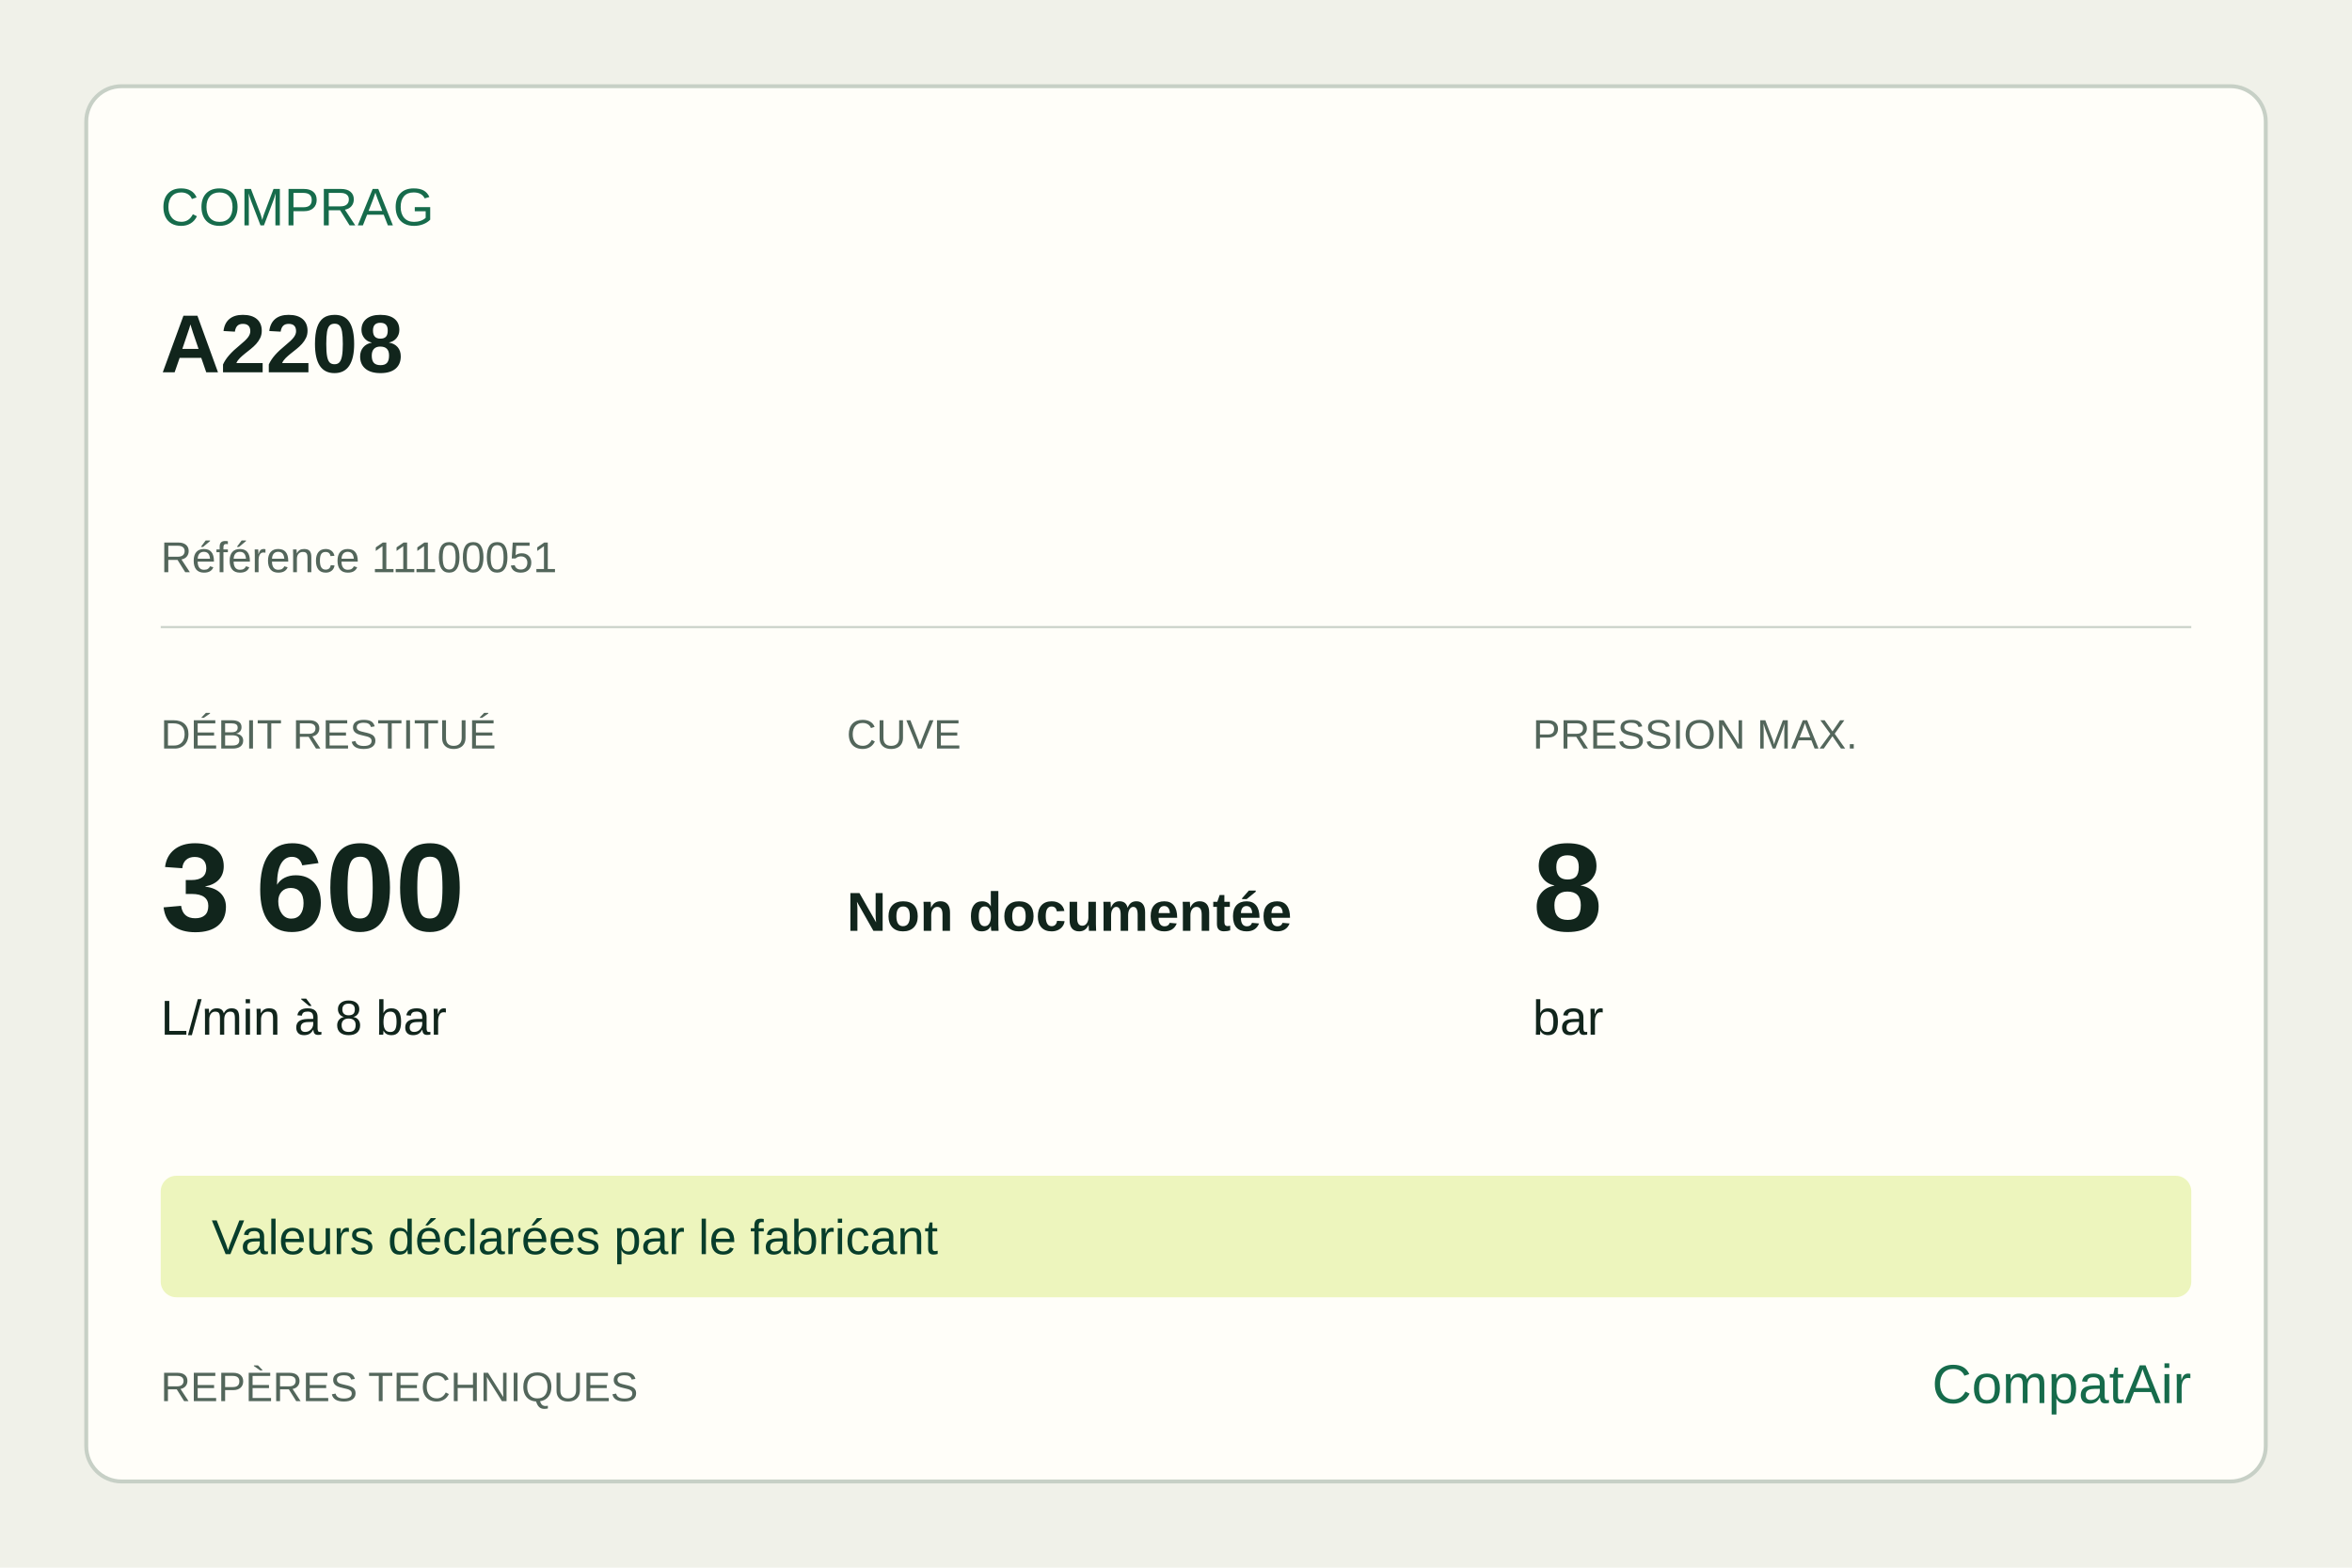
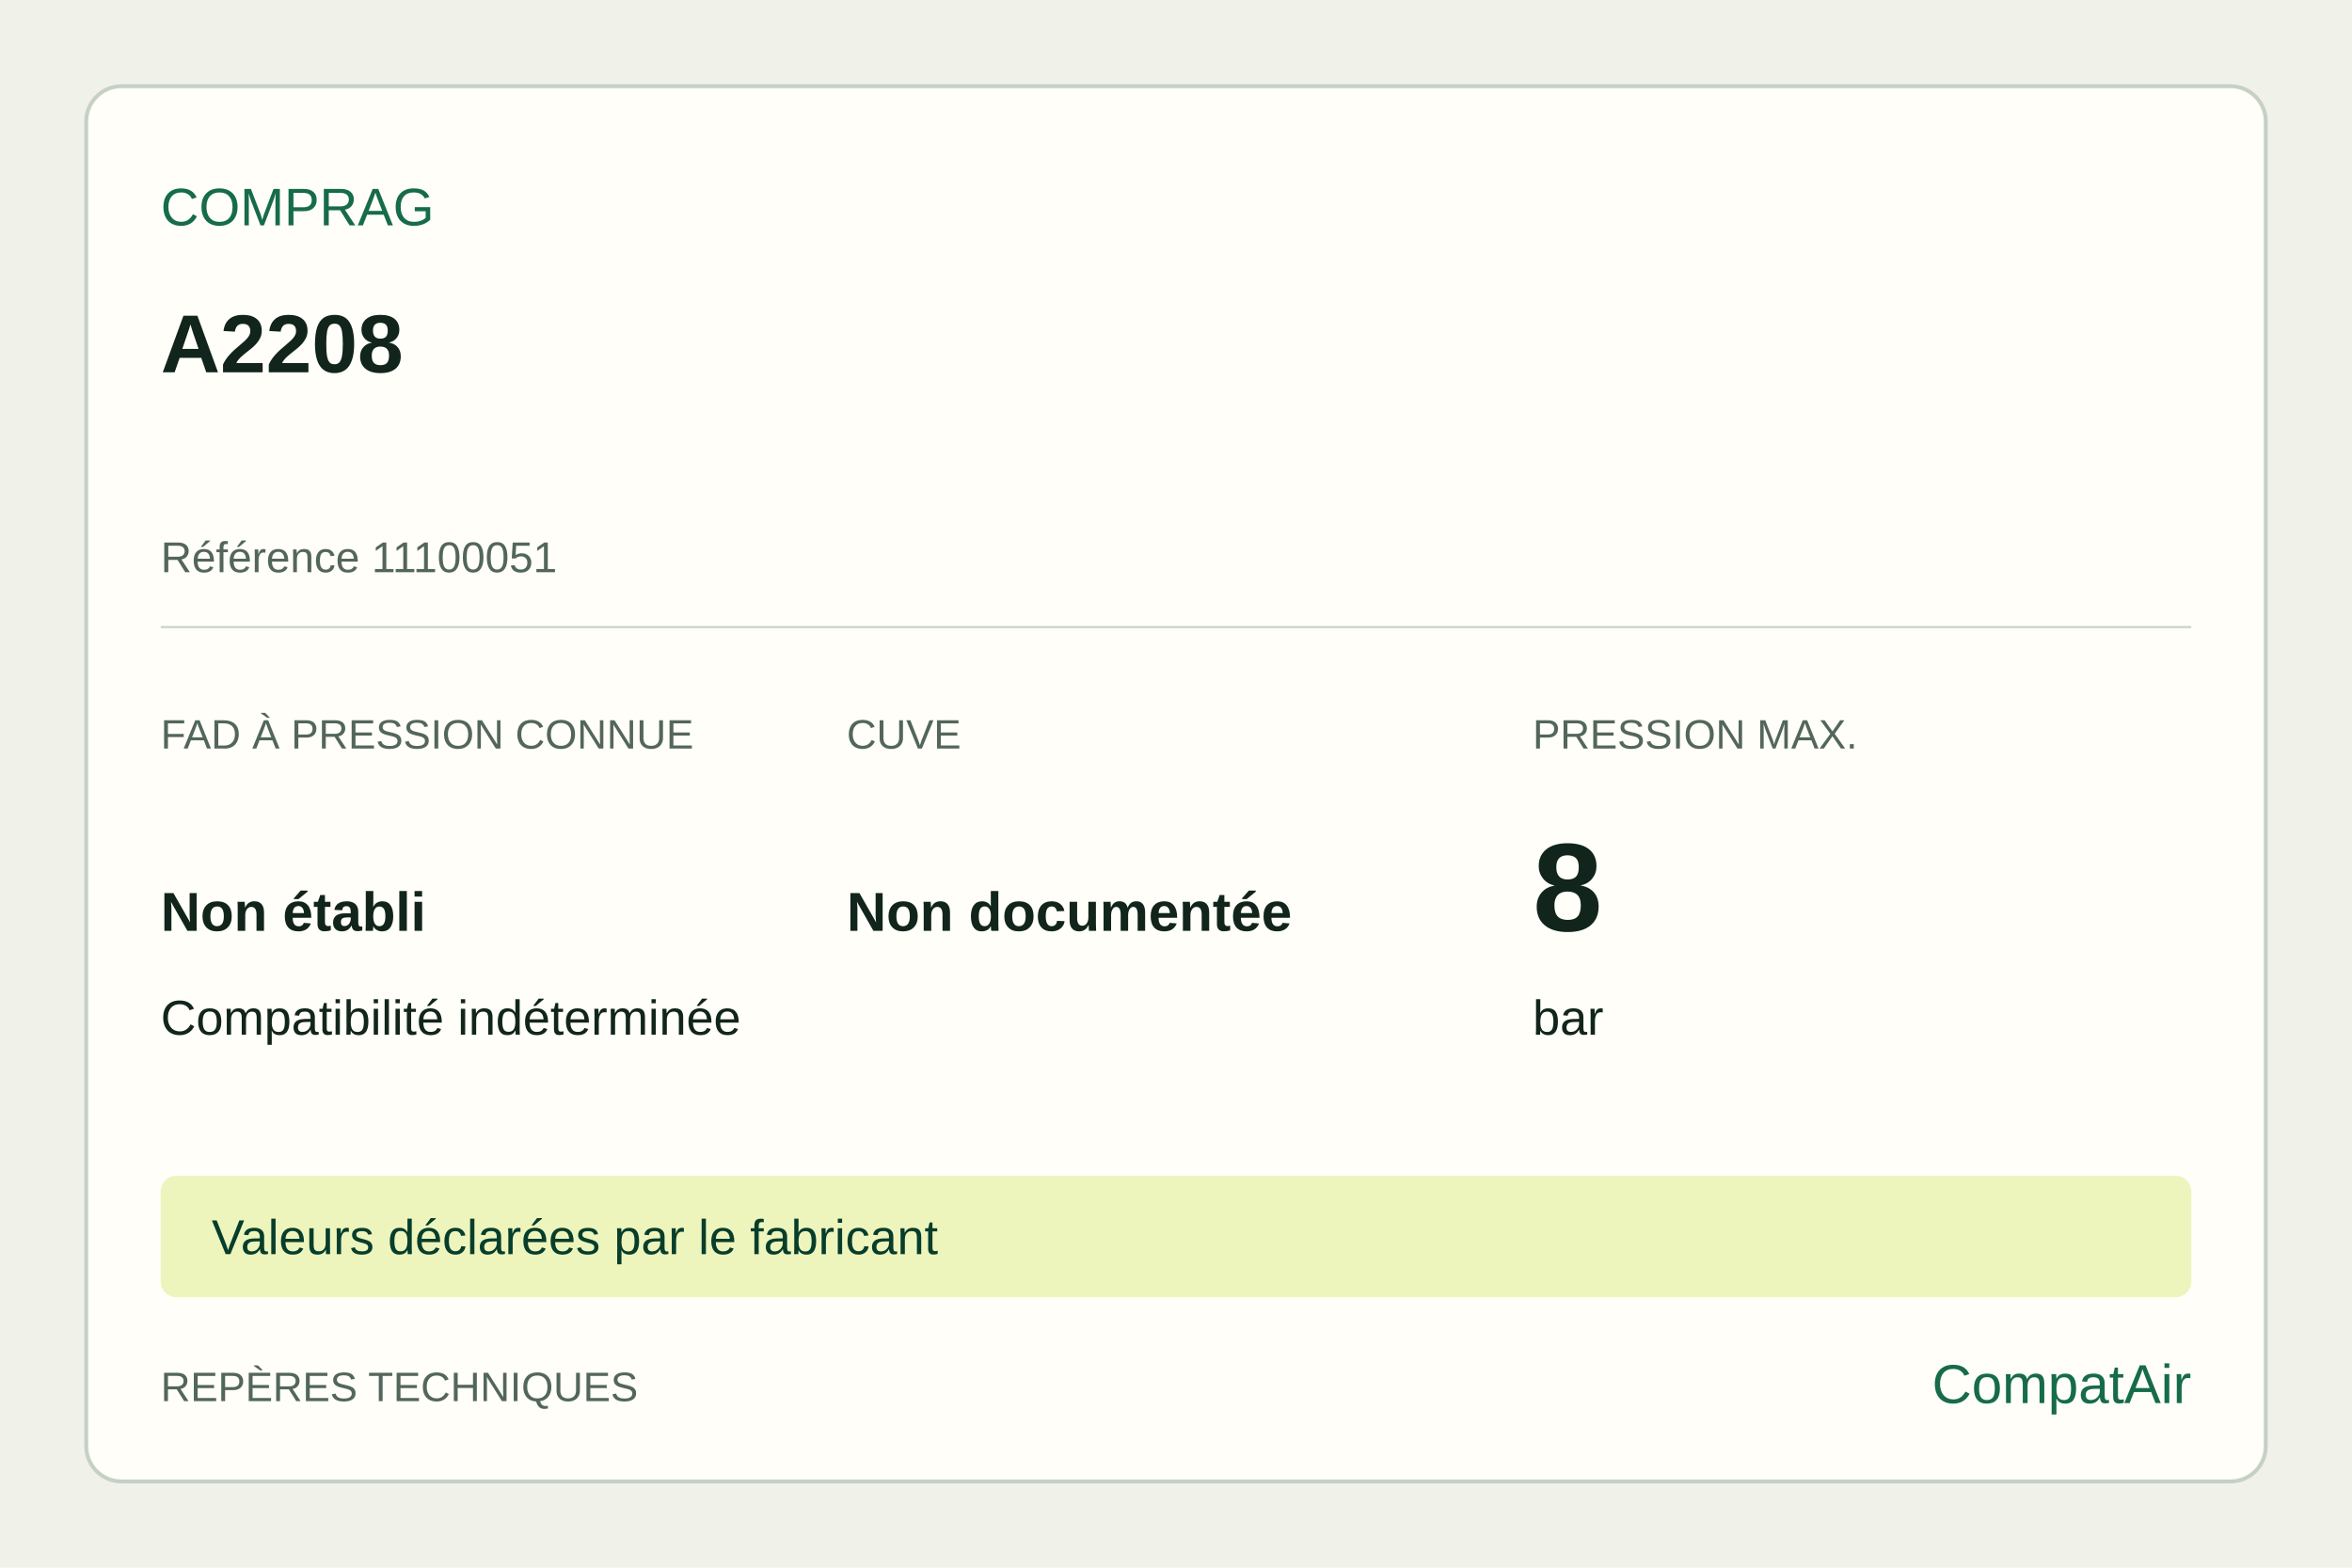
<svg xmlns="http://www.w3.org/2000/svg" width="1200" height="800" viewBox="0 0 1200 800">
  <rect width="1200" height="800" fill="#f0f1e9" />
  <rect x="44" y="44" width="1112" height="712" rx="18" fill="#fffef9" stroke="#c7d0c6" stroke-width="2" />
  <g font-family="Arial,sans-serif" fill="#11251c">
    <text x="82" y="115" font-size="27" fill="#166b4b">COMPRAG</text>
    <text x="82" y="190" font-size="42" font-weight="700">A2208</text>
    <text x="82" y="292" font-size="22" fill="#53665b">Référence 11100051</text>
    <line x1="82" y1="320" x2="1118" y2="320" stroke="#c7d0c6" />
-     <text x="82" y="382" font-size="21" fill="#53665b">DÉBIT RESTITUÉ</text>
-     <text x="82" y="475" font-size="64" font-weight="700">3 600</text>
-     <text x="82" y="528" font-size="25">L/min à 8 bar</text>
+     <text x="82" y="382" font-size="21" fill="#53665b">FAD À PRESSION CONNUE</text>
+     <text x="82" y="475" font-size="28" font-weight="700">Non établi</text>
+     <text x="82" y="528" font-size="25">Compatibilité indéterminée</text>
    <text x="432" y="382" font-size="21" fill="#53665b">CUVE</text>
    <text x="432" y="475" font-size="28" font-weight="700">Non documentée</text>
    <text x="432" y="528" font-size="25" />
    <text x="782" y="382" font-size="21" fill="#53665b">PRESSION MAX.</text>
    <text x="782" y="475" font-size="64" font-weight="700">8</text>
    <text x="782" y="528" font-size="25">bar</text>
    <rect x="82" y="600" width="1036" height="62" rx="8" fill="#edf5bd" />
    <text x="108" y="640" font-size="25" fill="#073d2b">Valeurs déclarées par le fabricant</text>
    <text x="82" y="715" font-size="21" fill="#53665b">REPÈRES TECHNIQUES</text>
    <text x="1118" y="716" text-anchor="end" font-size="28" fill="#166b4b">CompatAir</text>
  </g>
</svg>
